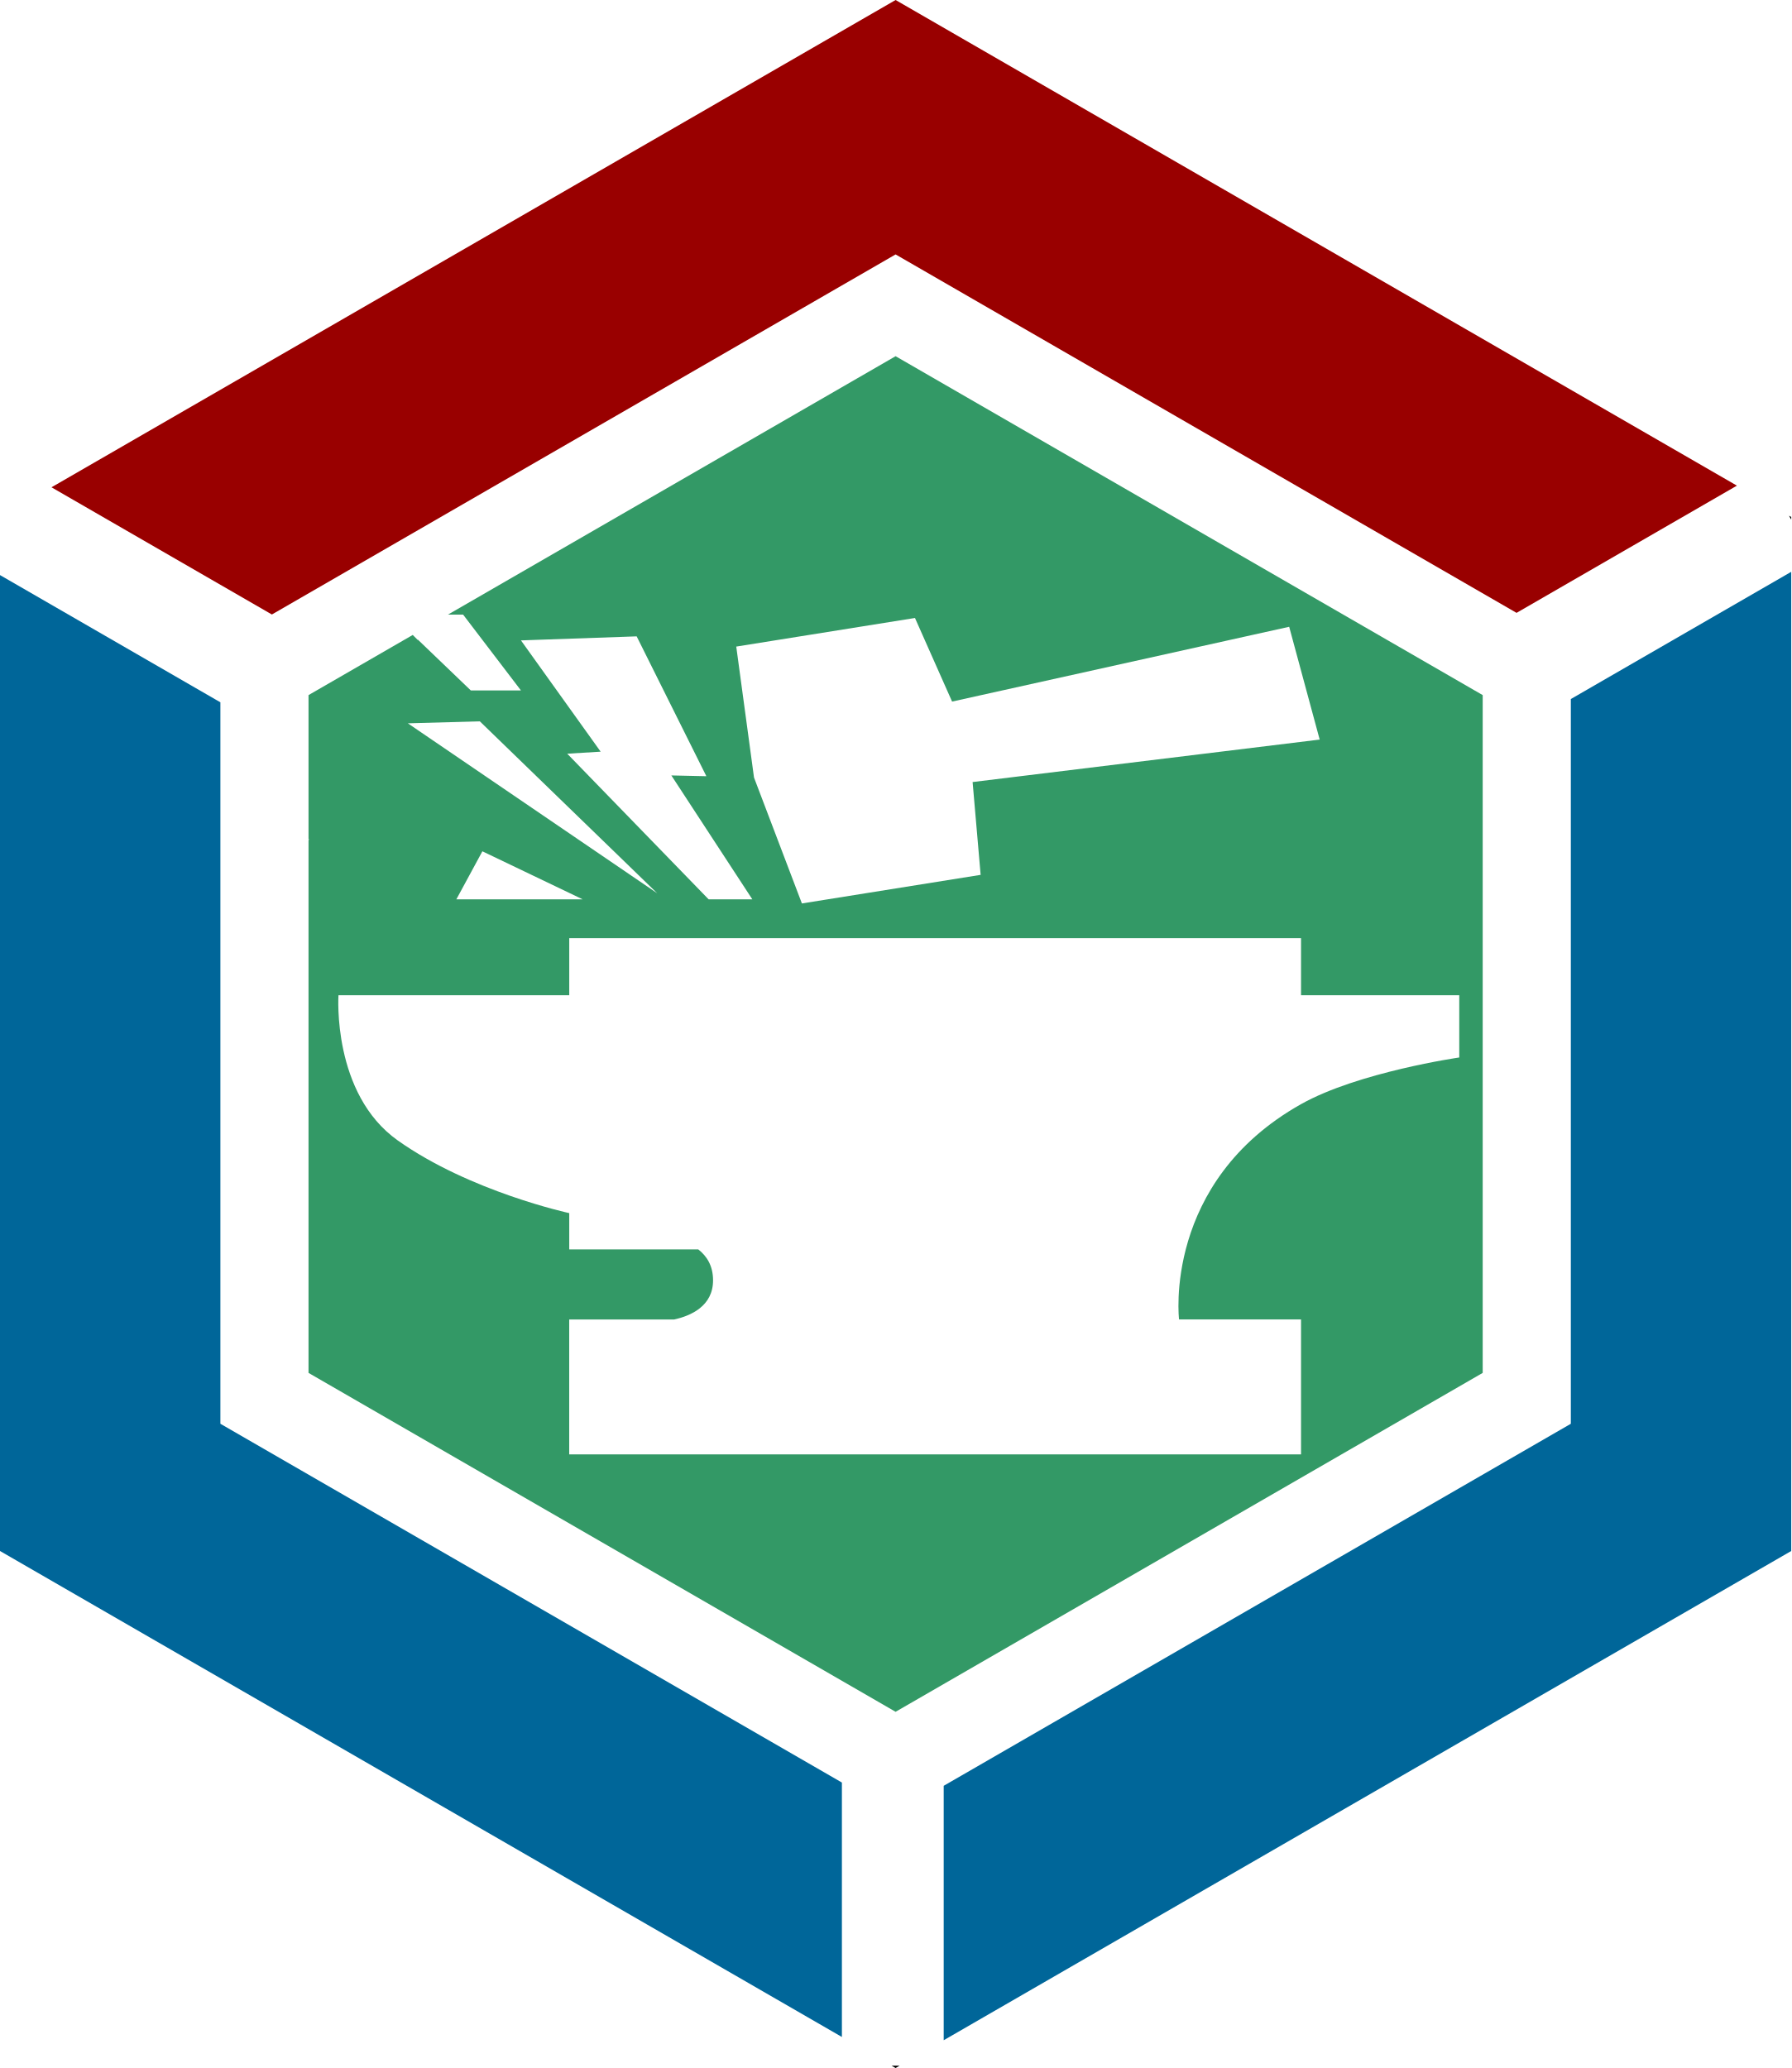
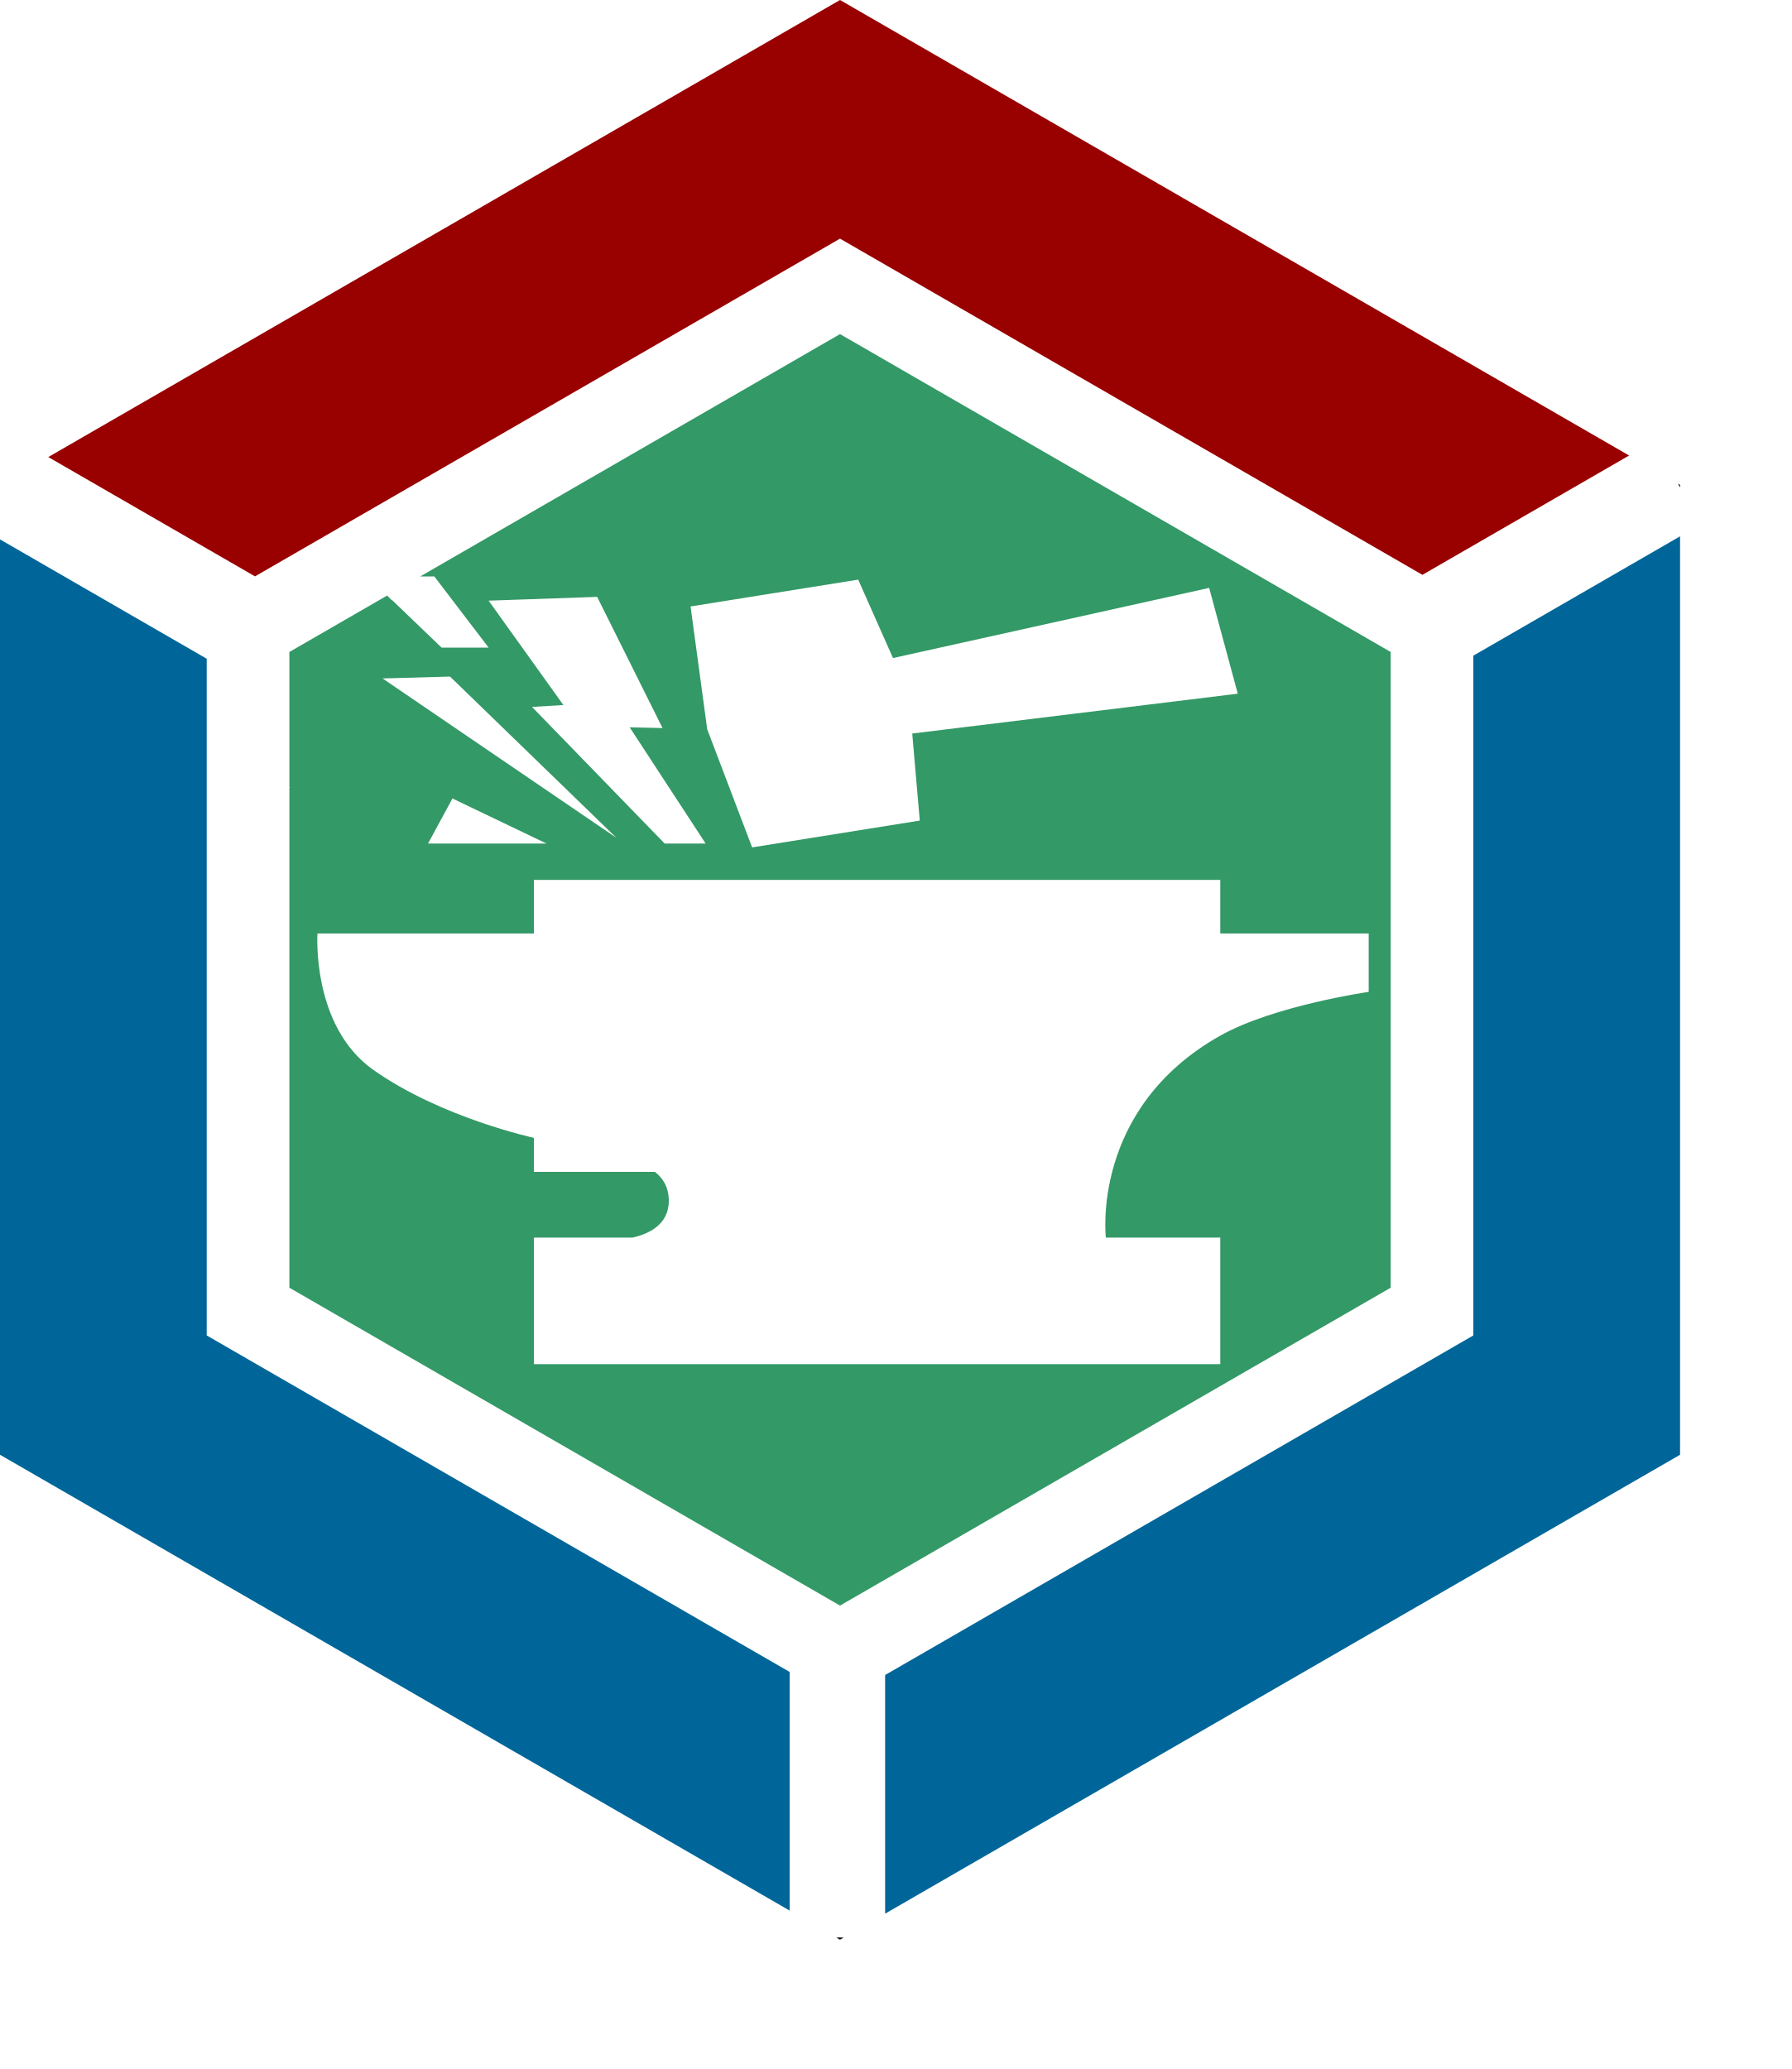
- <svg xmlns="http://www.w3.org/2000/svg" width="166.277" height="2in" viewBox="0 0 155.885 180">
+ <svg xmlns="http://www.w3.org/2000/svg" version="1" width="1.732in" height="2in">
  <path d="M155.69 44.887l.195.338V45l-.196-.113zM77.594 179.799l.347.201.348-.201h-.695z" />
  <path d="M77.941 0L4.481 42.414l19.18 11.072 54.28-31.341 54.04 31.199 19.177-11.073L77.941 0z" fill="#900" />
  <path d="M155.885 49.771l-19.18 11.073v63.082l-54.578 31.512v22.146L155.885 135V49.771zM0 50.055V135l73.268 42.3v-22.146L19.18 123.926V61.129L0 50.055z" fill="#069" />
  <path d="M77.941 31.004L38.984 53.496h1.319l5.035 6.602h-4.363l-4.61-4.424a54.135 54.265 0 0 0-.017.023l-.428-.431-9.07 5.236v12.535h.04a54.135 54.265 0 0 0-.04.11v46.351l51.091 29.498 51.094-29.498V60.502L77.941 31.004zm1.686 22.785l3.23 7.277 29.336-6.511 2.655 9.818-30.205 3.697.699 8.078-15.555 2.489-4.168-10.96-1.545-11.398 15.553-2.49zm-24.22 1.6l6.066 12.173-3.047-.068 7.047 10.785H61.67L49.365 65.602l2.908-.176-6.935-9.686 10.068-.351zm-13.65 7.396L57.196 77.75l-21.7-14.791 6.263-.174zm.223 11.313l8.727 4.181H39.715l2.265-4.181zm7.56 7.558h63.685v4.969h13.77v5.418s-8.808 1.272-13.772 4.064c-12.05 6.774-10.614 18.74-10.614 18.74h10.616v11.743H49.537v-11.742h9.14c1.457-.323 3.378-1.17 3.378-3.407 0-1.273-.552-2.12-1.284-2.69H49.54v-3.161s-8.624-1.862-14.92-6.322c-5.737-4.064-5.164-12.643-5.164-12.643H49.54v-4.969z" fill="#396" />
</svg>
